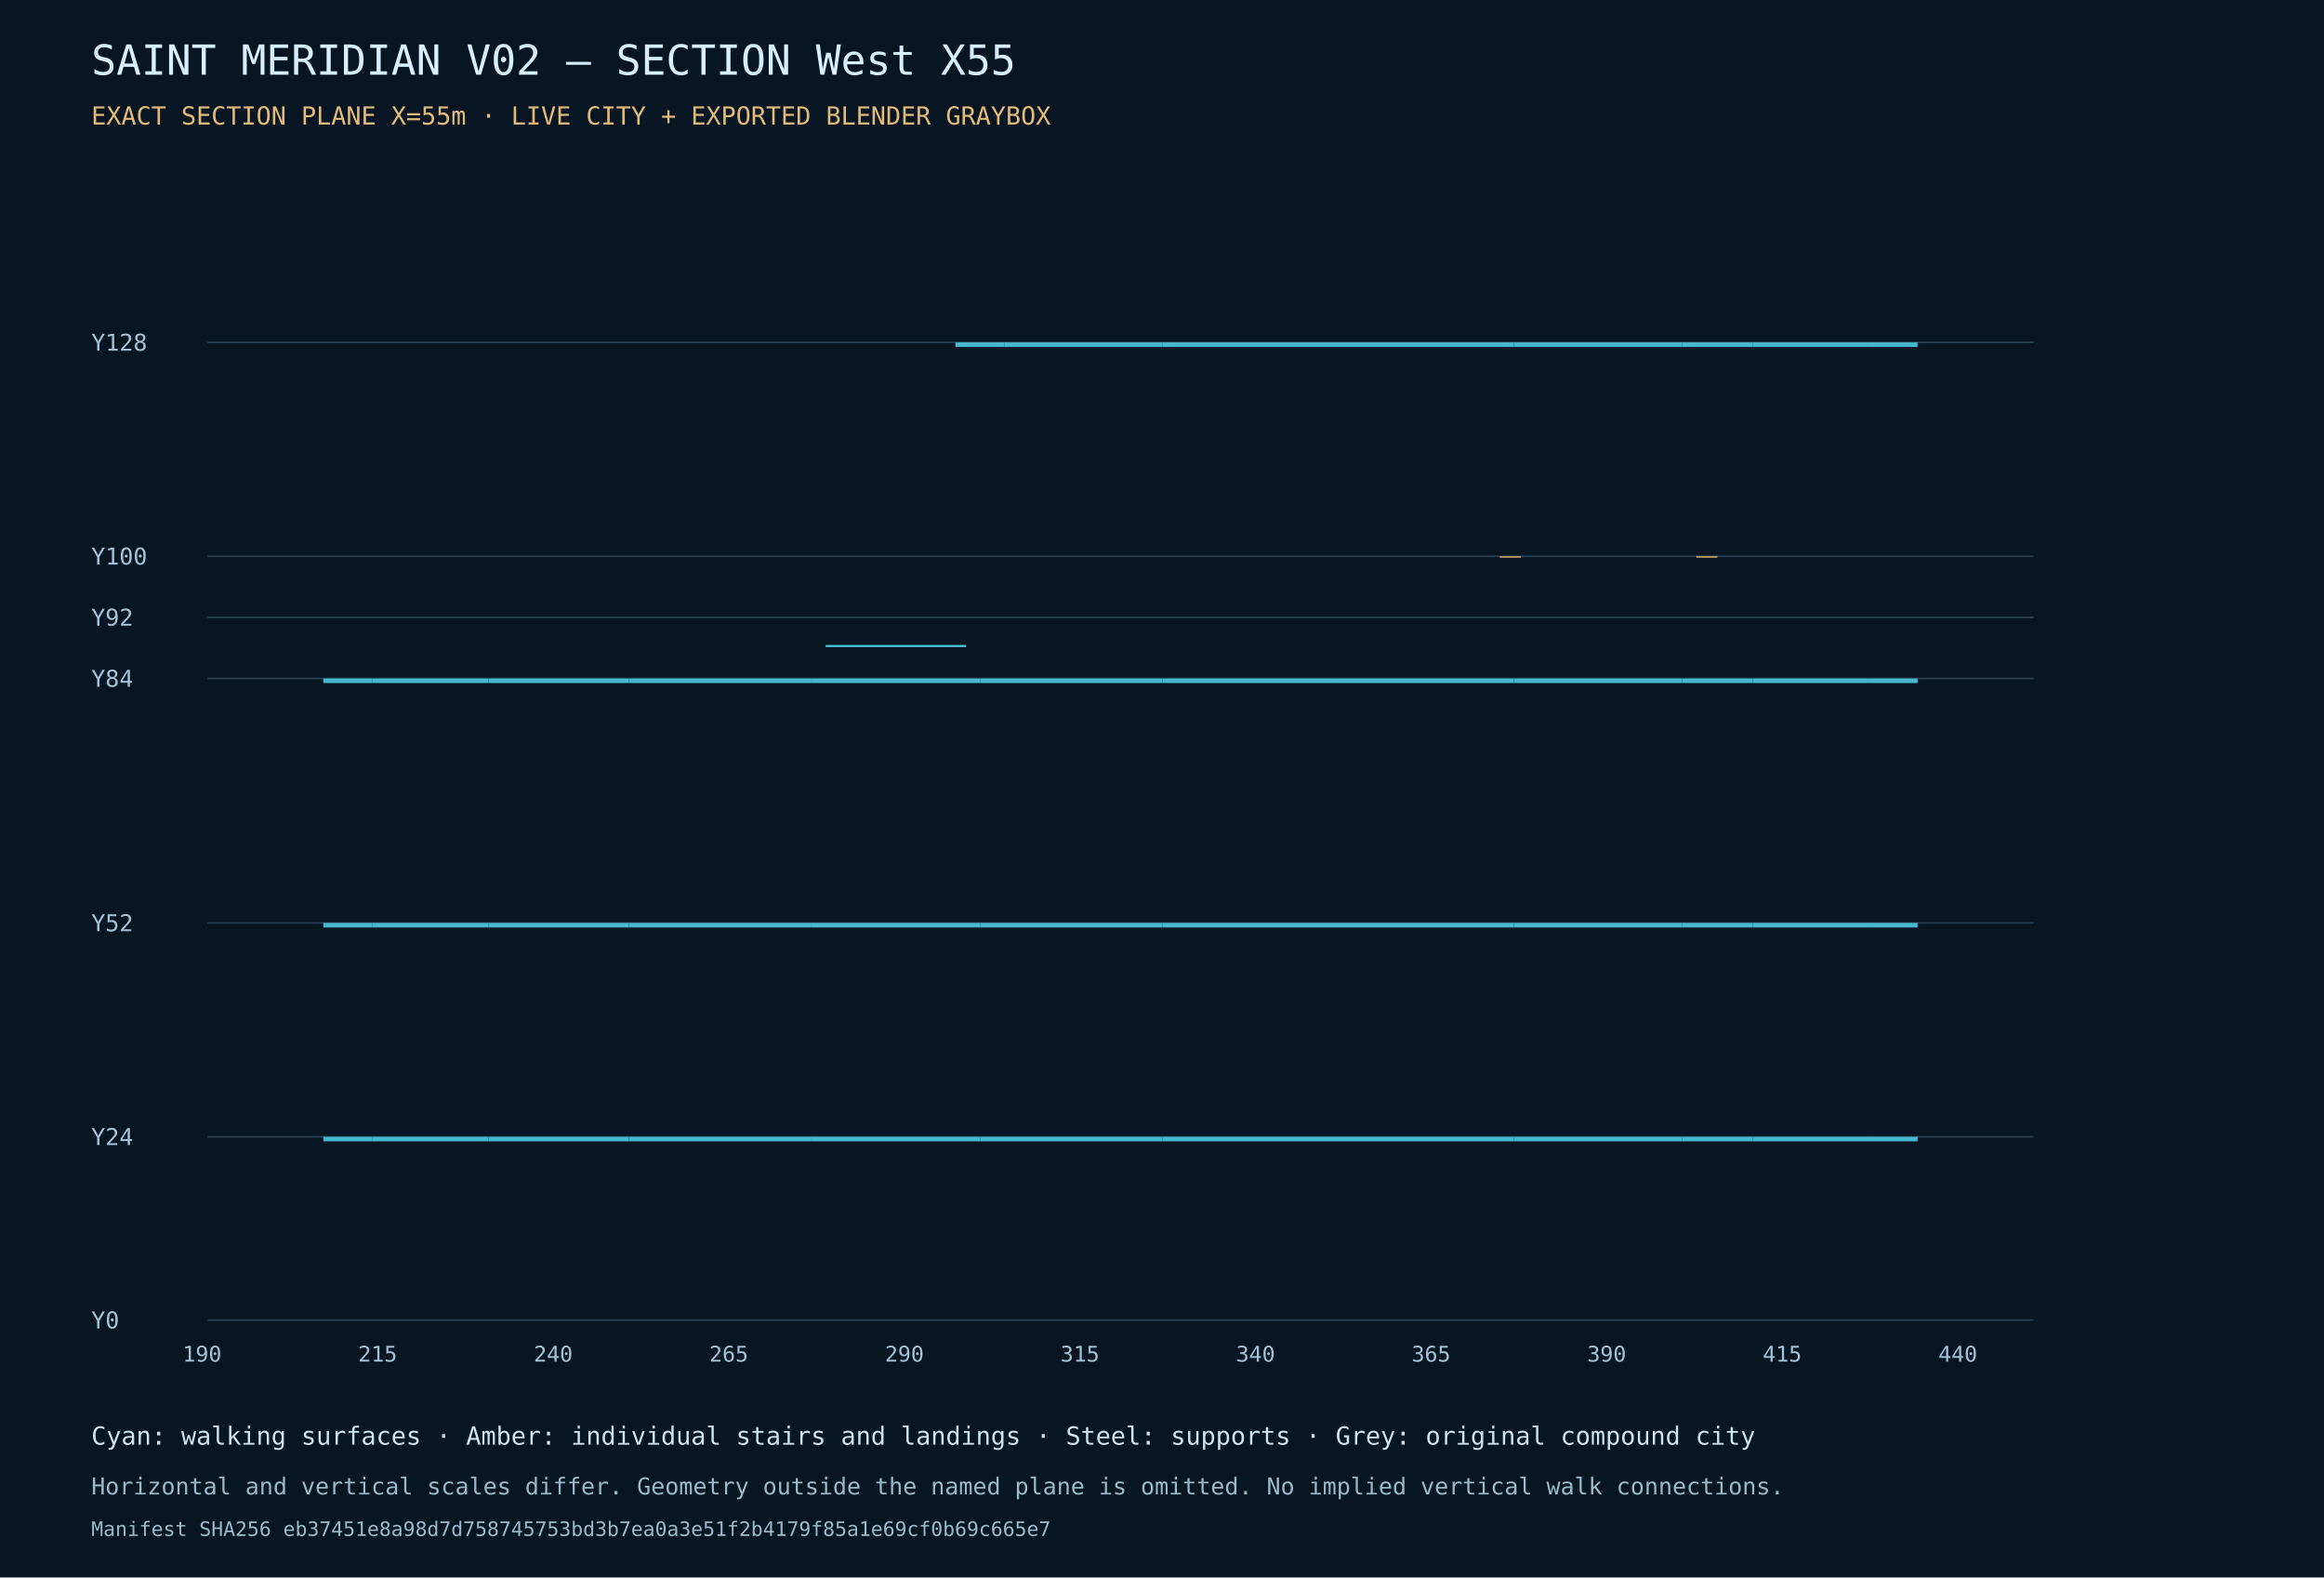
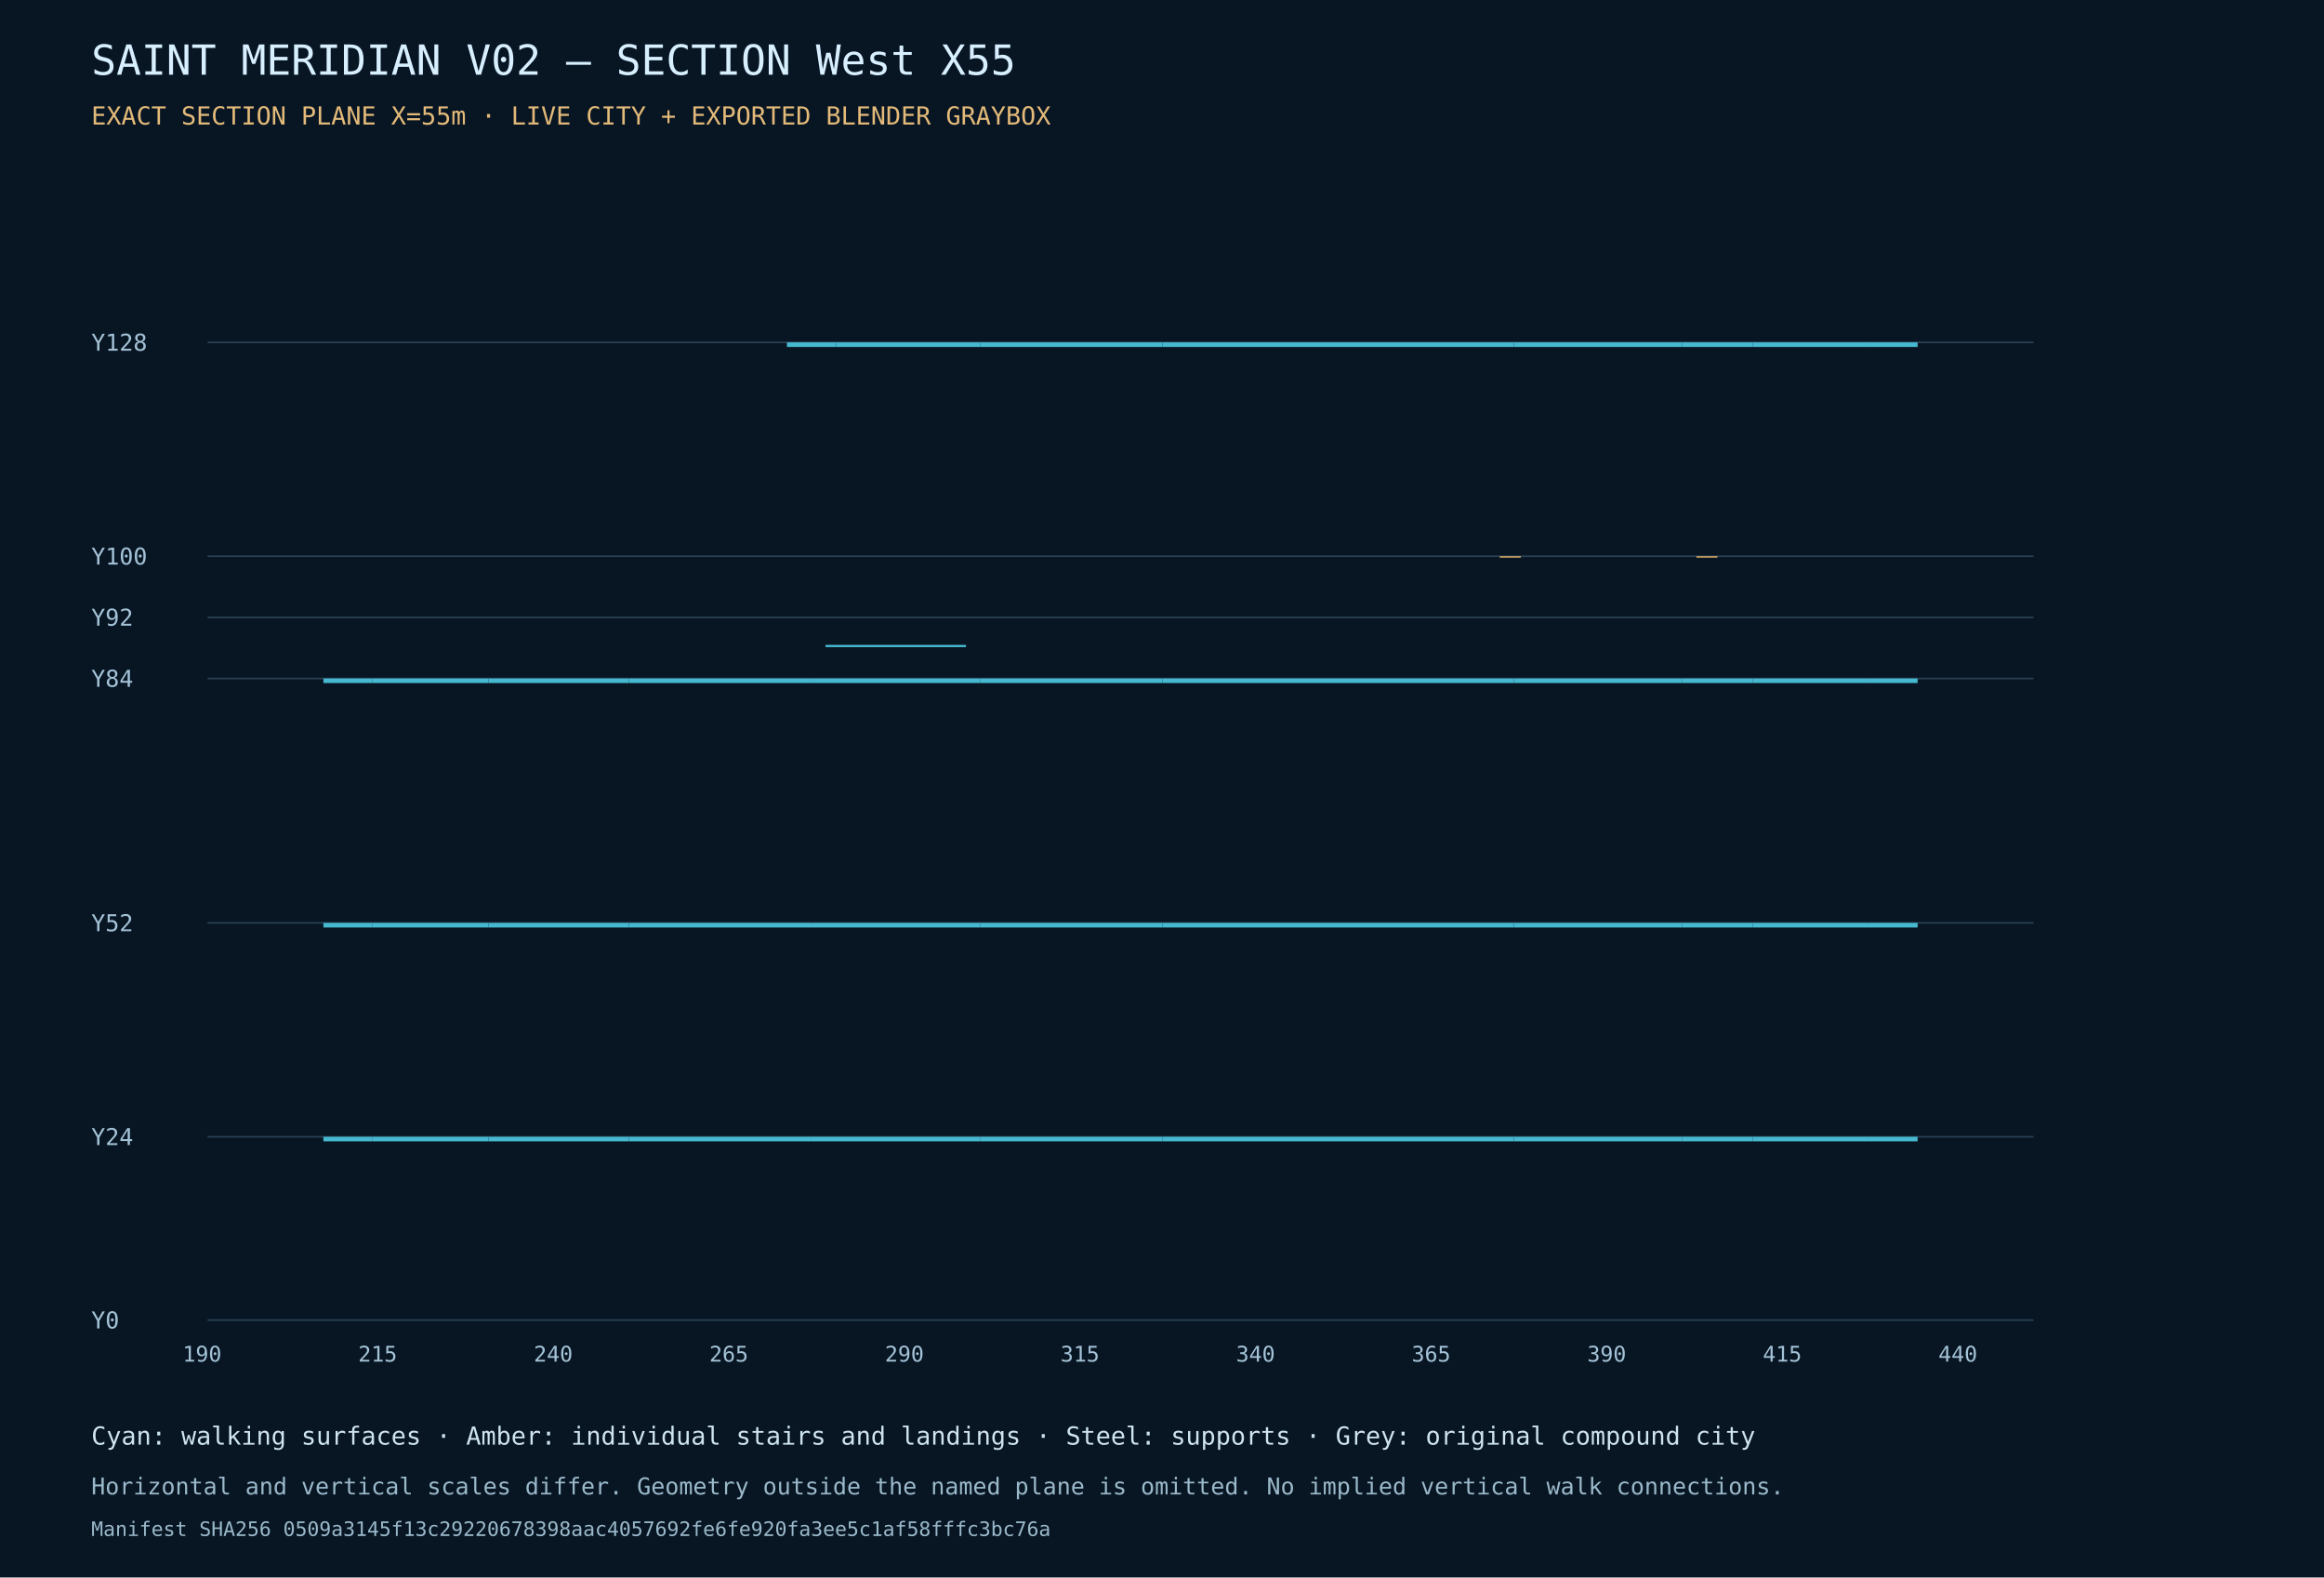
<svg xmlns="http://www.w3.org/2000/svg" width="1400" height="950" viewBox="0 0 1400 950">
  <defs>
    <clipPath id="section">
      <rect x="125" y="105" width="1100" height="690" />
    </clipPath>
  </defs>
  <rect width="1400" height="950" fill="#081523" />
  <text x="55" y="45" fill="#d7efff" font-family="monospace" font-size="25">SAINT MERIDIAN V02 — SECTION West X55</text>
  <text x="55" y="75" fill="#e3ba79" font-family="monospace" font-size="15">EXACT SECTION PLANE X=55m · LIVE CITY + EXPORTED BLENDER GRAYBOX</text>
  <path d="M125 795.0H1225" stroke="#284053" stroke-width="1" />
  <text x="55" y="800.0" fill="#a4c3d7" font-family="monospace" font-size="14">Y0</text>
  <path d="M125 684.6H1225" stroke="#284053" stroke-width="1" />
  <text x="55" y="689.6" fill="#a4c3d7" font-family="monospace" font-size="14">Y24</text>
  <path d="M125 555.8H1225" stroke="#284053" stroke-width="1" />
  <text x="55" y="560.8" fill="#a4c3d7" font-family="monospace" font-size="14">Y52</text>
  <path d="M125 408.6H1225" stroke="#284053" stroke-width="1" />
  <text x="55" y="413.6" fill="#a4c3d7" font-family="monospace" font-size="14">Y84</text>
  <path d="M125 371.8H1225" stroke="#284053" stroke-width="1" />
  <text x="55" y="376.8" fill="#a4c3d7" font-family="monospace" font-size="14">Y92</text>
  <path d="M125 335H1225" stroke="#284053" stroke-width="1" />
  <text x="55" y="340" fill="#a4c3d7" font-family="monospace" font-size="14">Y100</text>
  <path d="M125 206.2H1225" stroke="#284053" stroke-width="1" />
  <text x="55" y="211.2" fill="#a4c3d7" font-family="monospace" font-size="14">Y128</text>
  <g clip-path="url(#section)">
    <rect x="224.423" y="684.600" width="69.808" height="2.760" fill="#46b8d0" opacity="1" />
    <rect x="294.231" y="684.600" width="84.615" height="2.760" fill="#46b8d0" opacity="1" />
    <rect x="378.846" y="684.600" width="110.000" height="2.760" fill="#46b8d0" opacity="1" />
    <rect x="488.846" y="684.600" width="101.538" height="2.760" fill="#46b8d0" opacity="1" />
    <rect x="590.385" y="684.600" width="110.000" height="2.760" fill="#46b8d0" opacity="1" />
    <rect x="700.385" y="684.600" width="101.538" height="2.760" fill="#46b8d0" opacity="1" />
    <rect x="801.923" y="684.600" width="110.000" height="2.760" fill="#46b8d0" opacity="1" />
    <rect x="911.923" y="684.600" width="101.538" height="2.760" fill="#46b8d0" opacity="1" />
    <rect x="1013.462" y="684.600" width="42.308" height="2.760" fill="#46b8d0" opacity="1" />
    <rect x="1055.769" y="684.600" width="69.808" height="2.760" fill="#46b8d0" opacity="1" />
    <rect x="224.423" y="555.800" width="69.808" height="2.760" fill="#46b8d0" opacity="1" />
    <rect x="294.231" y="555.800" width="84.615" height="2.760" fill="#46b8d0" opacity="1" />
    <rect x="378.846" y="555.800" width="110.000" height="2.760" fill="#46b8d0" opacity="1" />
    <rect x="488.846" y="555.800" width="101.538" height="2.760" fill="#46b8d0" opacity="1" />
    <rect x="590.385" y="555.800" width="110.000" height="2.760" fill="#46b8d0" opacity="1" />
    <rect x="700.385" y="555.800" width="101.538" height="2.760" fill="#46b8d0" opacity="1" />
    <rect x="801.923" y="555.800" width="110.000" height="2.760" fill="#46b8d0" opacity="1" />
    <rect x="911.923" y="555.800" width="101.538" height="2.760" fill="#46b8d0" opacity="1" />
    <rect x="1013.462" y="555.800" width="42.308" height="2.760" fill="#46b8d0" opacity="1" />
    <rect x="1055.769" y="555.800" width="69.808" height="2.760" fill="#46b8d0" opacity="1" />
    <rect x="224.423" y="408.600" width="69.808" height="2.760" fill="#46b8d0" opacity="1" />
    <rect x="294.231" y="408.600" width="84.615" height="2.760" fill="#46b8d0" opacity="1" />
    <rect x="378.846" y="408.600" width="110.000" height="2.760" fill="#46b8d0" opacity="1" />
    <rect x="488.846" y="408.600" width="101.538" height="2.760" fill="#46b8d0" opacity="1" />
    <rect x="590.385" y="408.600" width="110.000" height="2.760" fill="#46b8d0" opacity="1" />
    <rect x="700.385" y="408.600" width="101.538" height="2.760" fill="#46b8d0" opacity="1" />
    <rect x="801.923" y="408.600" width="110.000" height="2.760" fill="#46b8d0" opacity="1" />
    <rect x="911.923" y="408.600" width="101.538" height="2.760" fill="#46b8d0" opacity="1" />
    <rect x="1013.462" y="408.600" width="42.308" height="2.760" fill="#46b8d0" opacity="1" />
    <rect x="1055.769" y="408.600" width="69.808" height="2.760" fill="#46b8d0" opacity="1" />
    <rect x="194.808" y="684.600" width="29.615" height="2.760" fill="#46b8d0" opacity="1" />
    <rect x="1125.577" y="684.600" width="29.615" height="2.760" fill="#46b8d0" opacity="1" />
    <rect x="194.808" y="555.800" width="29.615" height="2.760" fill="#46b8d0" opacity="1" />
    <rect x="1125.577" y="555.800" width="29.615" height="2.760" fill="#46b8d0" opacity="1" />
    <rect x="194.808" y="408.600" width="29.615" height="2.760" fill="#46b8d0" opacity="1" />
    <rect x="1125.577" y="408.600" width="29.615" height="2.760" fill="#46b8d0" opacity="1" />
-     <rect x="605.192" y="206.200" width="95.192" height="2.760" fill="#46b8d0" opacity="1" />
+     <rect x="503.654" y="206.200" width="86.731" height="2.760" fill="#46b8d0" opacity="1" />
+     <rect x="590.385" y="206.200" width="110.000" height="2.760" fill="#46b8d0" opacity="1" />
    <rect x="700.385" y="206.200" width="101.538" height="2.760" fill="#46b8d0" opacity="1" />
    <rect x="801.923" y="206.200" width="110.000" height="2.760" fill="#46b8d0" opacity="1" />
    <rect x="911.923" y="206.200" width="101.538" height="2.760" fill="#46b8d0" opacity="1" />
    <rect x="1013.462" y="206.200" width="42.308" height="2.760" fill="#46b8d0" opacity="1" />
    <rect x="1055.769" y="206.200" width="69.808" height="2.760" fill="#46b8d0" opacity="1" />
-     <rect x="575.577" y="206.200" width="29.615" height="2.760" fill="#46b8d0" opacity="1" />
+     <rect x="474.038" y="206.200" width="29.615" height="2.760" fill="#46b8d0" opacity="1" />
    <rect x="1125.577" y="206.200" width="29.615" height="2.760" fill="#46b8d0" opacity="1" />
    <rect x="497.308" y="388.360" width="84.615" height="1.380" fill="#46b8d0" opacity="1" />
    <rect x="226.538" y="795.000" width="12.692" height="0.828" fill="#dfac62" opacity="1" />
    <rect x="903.462" y="335.000" width="12.692" height="0.828" fill="#dfac62" opacity="1" />
    <rect x="1021.923" y="335.000" width="12.692" height="0.828" fill="#dfac62" opacity="1" />
  </g>
  <text x="110.0" y="820.0" fill="#a4c3d7" font-family="monospace" font-size="13">190</text>
  <text x="215.769" y="820.0" fill="#a4c3d7" font-family="monospace" font-size="13">215</text>
  <text x="321.538" y="820.0" fill="#a4c3d7" font-family="monospace" font-size="13">240</text>
  <text x="427.308" y="820.0" fill="#a4c3d7" font-family="monospace" font-size="13">265</text>
  <text x="533.077" y="820.0" fill="#a4c3d7" font-family="monospace" font-size="13">290</text>
  <text x="638.846" y="820.0" fill="#a4c3d7" font-family="monospace" font-size="13">315</text>
  <text x="744.615" y="820.0" fill="#a4c3d7" font-family="monospace" font-size="13">340</text>
  <text x="850.385" y="820.0" fill="#a4c3d7" font-family="monospace" font-size="13">365</text>
  <text x="956.154" y="820.0" fill="#a4c3d7" font-family="monospace" font-size="13">390</text>
  <text x="1061.923" y="820.0" fill="#a4c3d7" font-family="monospace" font-size="13">415</text>
  <text x="1167.692" y="820.0" fill="#a4c3d7" font-family="monospace" font-size="13">440</text>
  <text x="55" y="870" fill="#cee4ee" font-family="monospace" font-size="15">Cyan: walking surfaces · Amber: individual stairs and landings · Steel: supports · Grey: original compound city</text>
  <text x="55" y="900" fill="#9ab9ca" font-family="monospace" font-size="14">Horizontal and vertical scales differ. Geometry outside the named plane is omitted. No implied vertical walk connections.</text>
-   <text x="55" y="925" fill="#9ab9ca" font-family="monospace" font-size="12">Manifest SHA256 eb37451e8a98d7d758745753bd3b7ea0a3e51f2b4179f85a1e69cf0b69c665e7</text>
+   <text x="55" y="925" fill="#9ab9ca" font-family="monospace" font-size="12">Manifest SHA256 0509a3145f13c29220678398aac4057692fe6fe920fa3ee5c1af58fffc3bc76a</text>
</svg>
